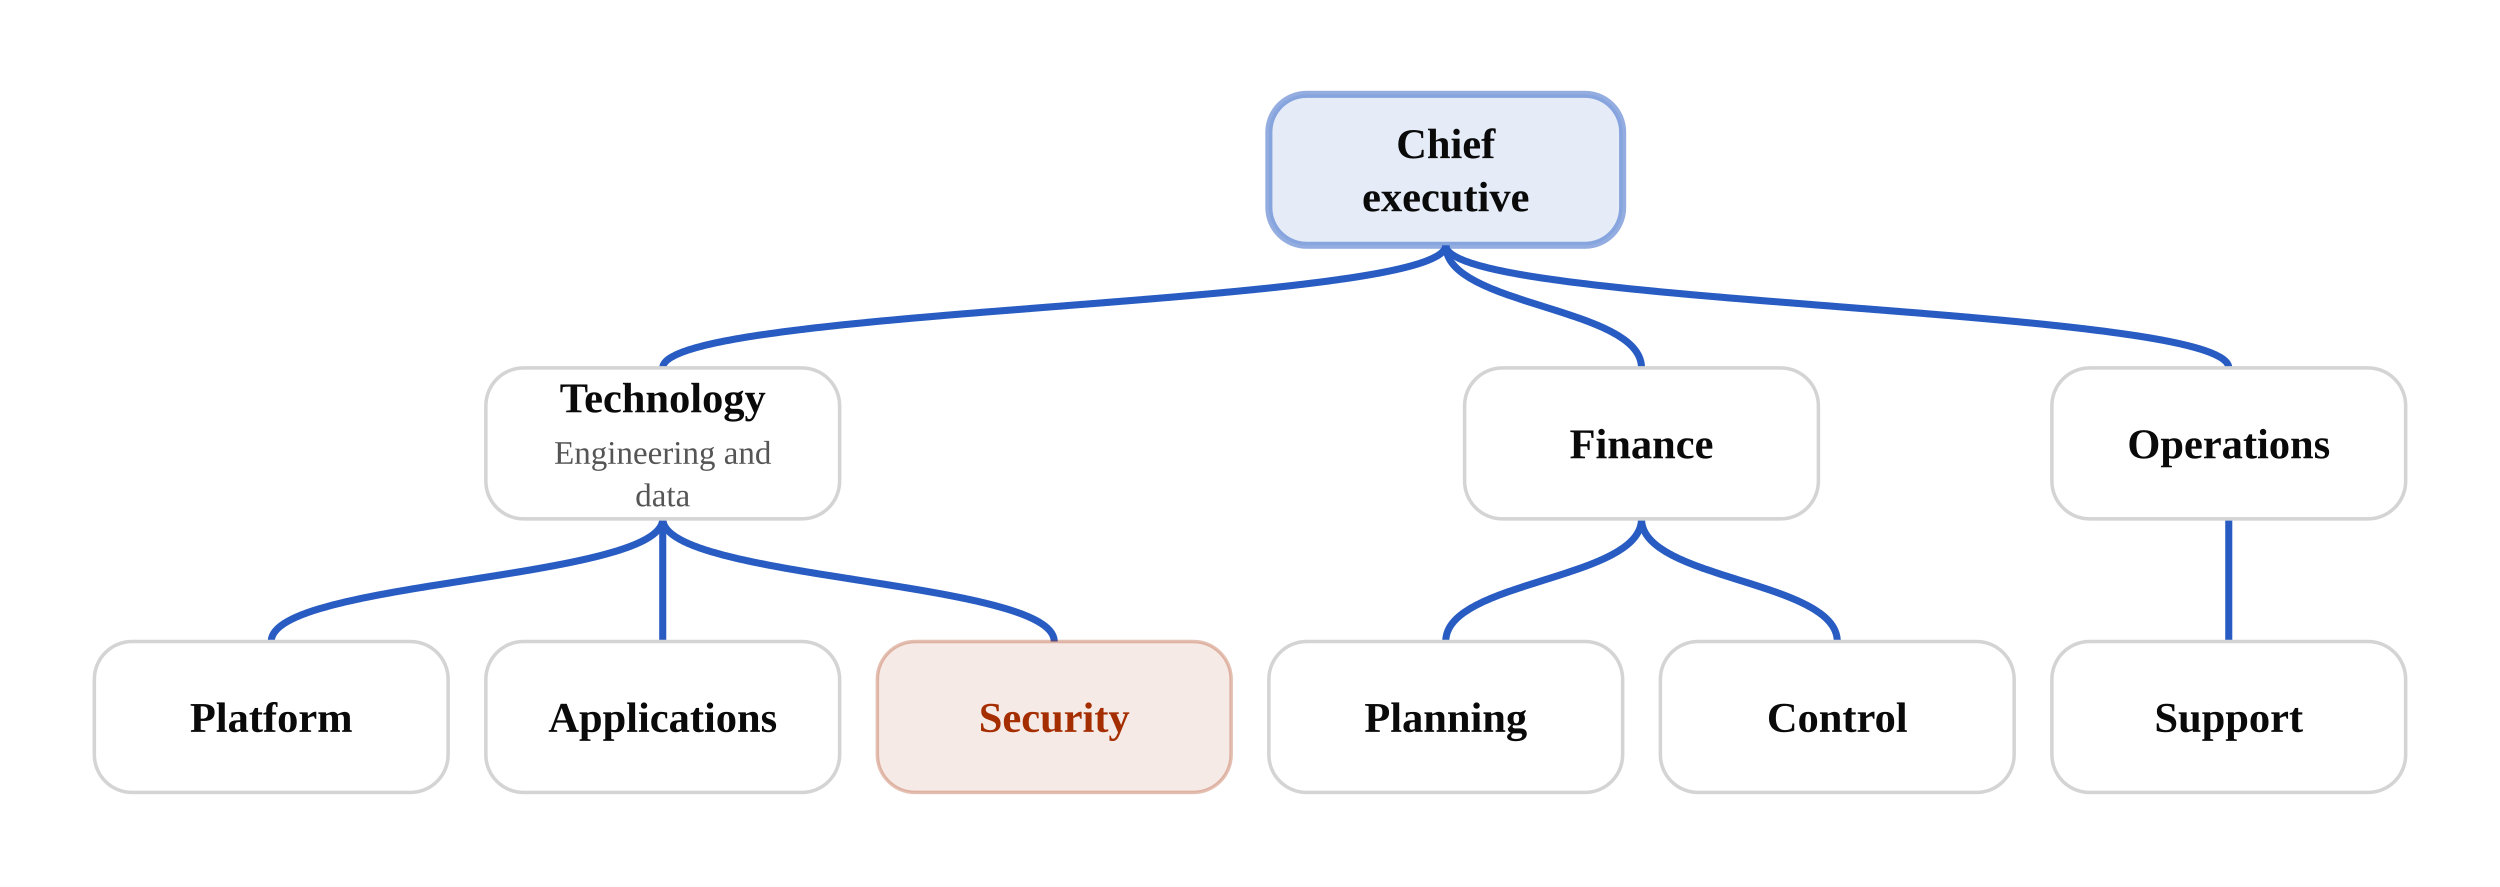
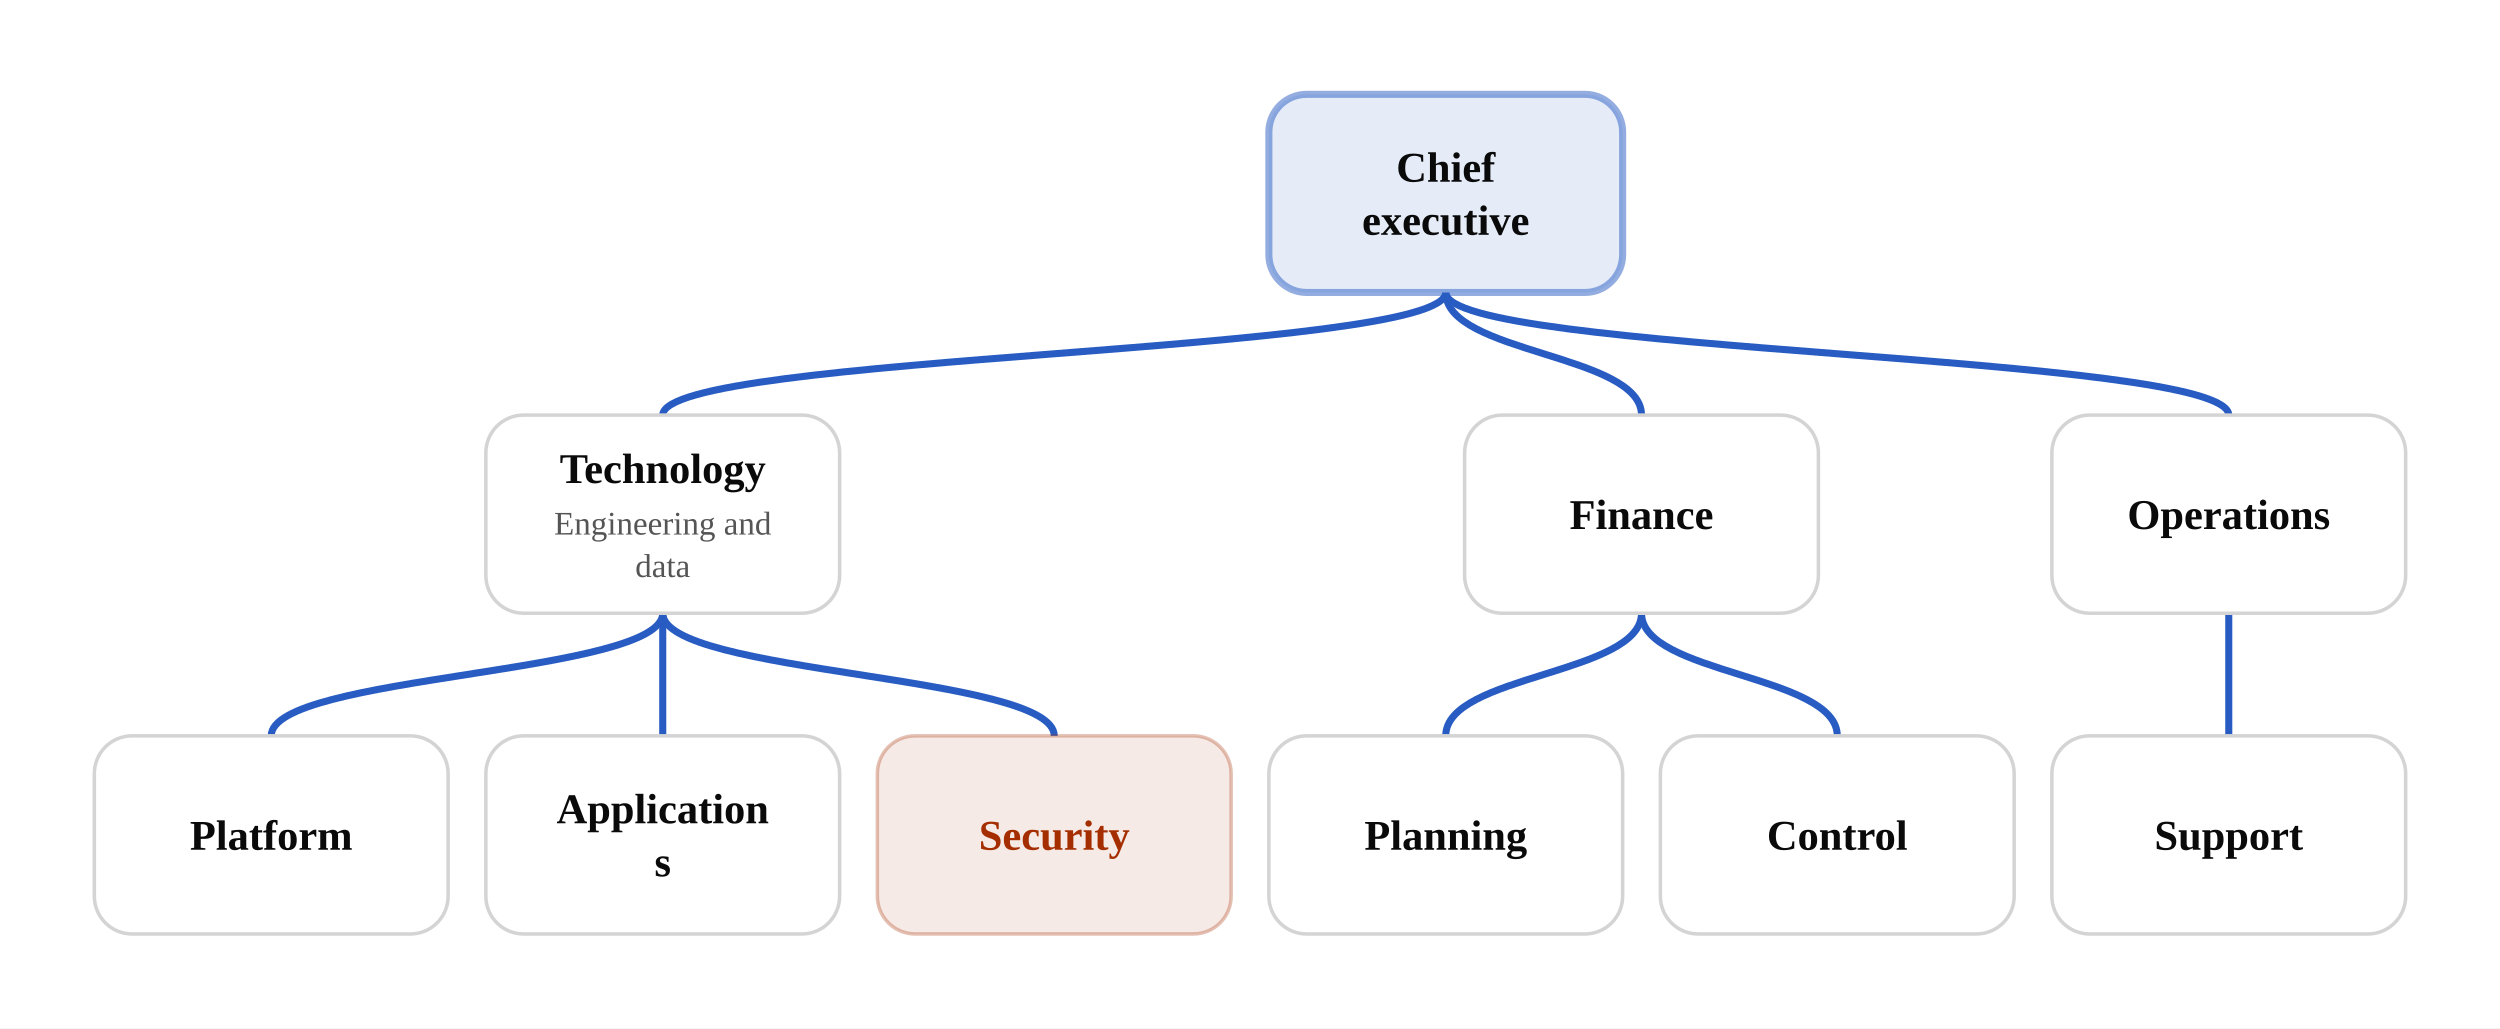
- <svg xmlns="http://www.w3.org/2000/svg" viewBox="0 0 1060 376" class="av-org" width="1060" height="376" role="img">
+ <svg xmlns="http://www.w3.org/2000/svg" viewBox="0 0 1060 436" class="av-org" width="1060" height="436" role="img">
  <style>.av-org{--av-font:Inter,system-ui,sans-serif}.av-org text{font-family:var(--av-font,inherit)}.av-org .pulse{opacity:0}</style>
-   <rect width="1060" height="376" fill="#ffffff" />
+   <rect width="1060" height="436" fill="#ffffff" />
  <g class="edge" data-t="cto plat">
-     <path class="line" d="M281,220 C281,246 115,246 115,272" fill="none" stroke="#285cc2" stroke-width="3" stroke-linecap="round" pathLength="1" />
-     <circle class="pulse" r="5.5" fill="#285cc2" style="offset-path:path('M281,220 C281,246 115,246 115,272')" />
+     <path class="line" d="M281,260 C281,286 115,286 115,312" fill="none" stroke="#285cc2" stroke-width="3" stroke-linecap="round" pathLength="1" />
+     <circle class="pulse" r="5.5" fill="#285cc2" style="offset-path:path('M281,260 C281,286 115,286 115,312')" />
  </g>
  <g class="edge" data-t="cto app">
-     <path class="line" d="M281,220 C281,246 281,246 281,272" fill="none" stroke="#285cc2" stroke-width="3" stroke-linecap="round" pathLength="1" />
-     <circle class="pulse" r="5.5" fill="#285cc2" style="offset-path:path('M281,220 C281,246 281,246 281,272')" />
+     <path class="line" d="M281,260 C281,286 281,286 281,312" fill="none" stroke="#285cc2" stroke-width="3" stroke-linecap="round" pathLength="1" />
+     <circle class="pulse" r="5.5" fill="#285cc2" style="offset-path:path('M281,260 C281,286 281,286 281,312')" />
  </g>
  <g class="edge" data-t="cto sec">
-     <path class="line" d="M281,220 C281,246 447,246 447,272" fill="none" stroke="#285cc2" stroke-width="3" stroke-linecap="round" pathLength="1" />
-     <circle class="pulse" r="5.5" fill="#285cc2" style="offset-path:path('M281,220 C281,246 447,246 447,272')" />
+     <path class="line" d="M281,260 C281,286 447,286 447,312" fill="none" stroke="#285cc2" stroke-width="3" stroke-linecap="round" pathLength="1" />
+     <circle class="pulse" r="5.5" fill="#285cc2" style="offset-path:path('M281,260 C281,286 447,286 447,312')" />
  </g>
  <g class="edge" data-t="ceo cto">
-     <path class="line" d="M613,104 C613,130 281,130 281,156" fill="none" stroke="#285cc2" stroke-width="3" stroke-linecap="round" pathLength="1" />
-     <circle class="pulse" r="5.5" fill="#285cc2" style="offset-path:path('M613,104 C613,130 281,130 281,156')" />
+     <path class="line" d="M613,124 C613,150 281,150 281,176" fill="none" stroke="#285cc2" stroke-width="3" stroke-linecap="round" pathLength="1" />
+     <circle class="pulse" r="5.5" fill="#285cc2" style="offset-path:path('M613,124 C613,150 281,150 281,176')" />
  </g>
  <g class="edge" data-t="cfo fpa">
-     <path class="line" d="M696,220 C696,246 613,246 613,272" fill="none" stroke="#285cc2" stroke-width="3" stroke-linecap="round" pathLength="1" />
-     <circle class="pulse" r="5.5" fill="#285cc2" style="offset-path:path('M696,220 C696,246 613,246 613,272')" />
+     <path class="line" d="M696,260 C696,286 613,286 613,312" fill="none" stroke="#285cc2" stroke-width="3" stroke-linecap="round" pathLength="1" />
+     <circle class="pulse" r="5.5" fill="#285cc2" style="offset-path:path('M696,260 C696,286 613,286 613,312')" />
  </g>
  <g class="edge" data-t="cfo ctl">
-     <path class="line" d="M696,220 C696,246 779,246 779,272" fill="none" stroke="#285cc2" stroke-width="3" stroke-linecap="round" pathLength="1" />
-     <circle class="pulse" r="5.5" fill="#285cc2" style="offset-path:path('M696,220 C696,246 779,246 779,272')" />
+     <path class="line" d="M696,260 C696,286 779,286 779,312" fill="none" stroke="#285cc2" stroke-width="3" stroke-linecap="round" pathLength="1" />
+     <circle class="pulse" r="5.5" fill="#285cc2" style="offset-path:path('M696,260 C696,286 779,286 779,312')" />
  </g>
  <g class="edge" data-t="ceo cfo">
-     <path class="line" d="M613,104 C613,130 696,130 696,156" fill="none" stroke="#285cc2" stroke-width="3" stroke-linecap="round" pathLength="1" />
-     <circle class="pulse" r="5.5" fill="#285cc2" style="offset-path:path('M613,104 C613,130 696,130 696,156')" />
+     <path class="line" d="M613,124 C613,150 696,150 696,176" fill="none" stroke="#285cc2" stroke-width="3" stroke-linecap="round" pathLength="1" />
+     <circle class="pulse" r="5.5" fill="#285cc2" style="offset-path:path('M613,124 C613,150 696,150 696,176')" />
  </g>
  <g class="edge" data-t="coo sup">
-     <path class="line" d="M945,220 C945,246 945,246 945,272" fill="none" stroke="#285cc2" stroke-width="3" stroke-linecap="round" pathLength="1" />
-     <circle class="pulse" r="5.5" fill="#285cc2" style="offset-path:path('M945,220 C945,246 945,246 945,272')" />
+     <path class="line" d="M945,260 C945,286 945,286 945,312" fill="none" stroke="#285cc2" stroke-width="3" stroke-linecap="round" pathLength="1" />
+     <circle class="pulse" r="5.5" fill="#285cc2" style="offset-path:path('M945,260 C945,286 945,286 945,312')" />
  </g>
  <g class="edge" data-t="ceo coo">
-     <path class="line" d="M613,104 C613,130 945,130 945,156" fill="none" stroke="#285cc2" stroke-width="3" stroke-linecap="round" pathLength="1" />
-     <circle class="pulse" r="5.5" fill="#285cc2" style="offset-path:path('M613,104 C613,130 945,130 945,156')" />
+     <path class="line" d="M613,124 C613,150 945,150 945,176" fill="none" stroke="#285cc2" stroke-width="3" stroke-linecap="round" pathLength="1" />
+     <circle class="pulse" r="5.5" fill="#285cc2" style="offset-path:path('M613,124 C613,150 945,150 945,176')" />
  </g>
  <g class="node" data-id="plat" data-t="plat cto">
-     <rect x="40" y="272" width="150" height="64" rx="16" fill="#ffffff" />
-     <rect x="40" y="272" width="150" height="64" rx="16" fill="none" stroke="#d4d4d4" stroke-width="1.5" />
-     <text x="115" y="310.3" text-anchor="middle" font-size="18" font-weight="600" fill="#0a0a0a">Platform</text>
+     <rect x="40" y="312" width="150" height="84" rx="16" fill="#ffffff" />
+     <rect x="40" y="312" width="150" height="84" rx="16" fill="none" stroke="#d4d4d4" stroke-width="1.5" />
+     <text x="115" y="360.3" text-anchor="middle" font-size="18" font-weight="600" fill="#0a0a0a">Platform</text>
  </g>
  <g class="node" data-id="app" data-t="app cto">
-     <rect x="206" y="272" width="150" height="64" rx="16" fill="#ffffff" />
-     <rect x="206" y="272" width="150" height="64" rx="16" fill="none" stroke="#d4d4d4" stroke-width="1.5" />
-     <text x="281" y="310.3" text-anchor="middle" font-size="18" font-weight="600" fill="#0a0a0a">Applications</text>
+     <rect x="206" y="312" width="150" height="84" rx="16" fill="#ffffff" />
+     <rect x="206" y="312" width="150" height="84" rx="16" fill="none" stroke="#d4d4d4" stroke-width="1.5" />
+     <text x="281" y="349.05" text-anchor="middle" font-size="18" font-weight="600" fill="#0a0a0a">Application</text>
+     <text x="281" y="371.55" text-anchor="middle" font-size="18" font-weight="600" fill="#0a0a0a">s</text>
  </g>
  <g class="node" data-id="sec" data-t="sec cto">
-     <rect x="372" y="272" width="150" height="64" rx="16" fill="#ffffff" />
-     <rect x="372" y="272" width="150" height="64" rx="16" fill="#a52e00" stroke="#a52e00" fill-opacity="0.1" stroke-opacity="0.3" stroke-width="1.5" />
-     <text x="447" y="310.3" text-anchor="middle" font-size="18" font-weight="600" fill="#a52e00">Security</text>
+     <rect x="372" y="312" width="150" height="84" rx="16" fill="#ffffff" />
+     <rect x="372" y="312" width="150" height="84" rx="16" fill="#a52e00" stroke="#a52e00" fill-opacity="0.1" stroke-opacity="0.3" stroke-width="1.5" />
+     <text x="447" y="360.3" text-anchor="middle" font-size="18" font-weight="600" fill="#a52e00">Security</text>
  </g>
  <g class="node" data-id="cto" data-t="cto ceo plat app sec">
-     <rect x="206" y="156" width="150" height="64" rx="16" fill="#ffffff" />
-     <rect x="206" y="156" width="150" height="64" rx="16" fill="none" stroke="#d4d4d4" stroke-width="1.5" />
-     <text x="281" y="174.8" text-anchor="middle" font-size="18" font-weight="600" fill="#0a0a0a">Technology</text>
-     <text x="281" y="196.65" text-anchor="middle" font-size="14" font-weight="400" fill="#555555">Engineering and</text>
-     <text x="281" y="214.65" text-anchor="middle" font-size="14" font-weight="400" fill="#555555">data</text>
+     <rect x="206" y="176" width="150" height="84" rx="16" fill="#ffffff" />
+     <rect x="206" y="176" width="150" height="84" rx="16" fill="none" stroke="#d4d4d4" stroke-width="1.5" />
+     <text x="281" y="204.8" text-anchor="middle" font-size="18" font-weight="600" fill="#0a0a0a">Technology</text>
+     <text x="281" y="226.65" text-anchor="middle" font-size="14" font-weight="400" fill="#555555">Engineering and</text>
+     <text x="281" y="244.65" text-anchor="middle" font-size="14" font-weight="400" fill="#555555">data</text>
  </g>
  <g class="node" data-id="fpa" data-t="fpa cfo">
-     <rect x="538" y="272" width="150" height="64" rx="16" fill="#ffffff" />
-     <rect x="538" y="272" width="150" height="64" rx="16" fill="none" stroke="#d4d4d4" stroke-width="1.5" />
-     <text x="613" y="310.3" text-anchor="middle" font-size="18" font-weight="600" fill="#0a0a0a">Planning</text>
+     <rect x="538" y="312" width="150" height="84" rx="16" fill="#ffffff" />
+     <rect x="538" y="312" width="150" height="84" rx="16" fill="none" stroke="#d4d4d4" stroke-width="1.5" />
+     <text x="613" y="360.3" text-anchor="middle" font-size="18" font-weight="600" fill="#0a0a0a">Planning</text>
  </g>
  <g class="node" data-id="ctl" data-t="ctl cfo">
-     <rect x="704" y="272" width="150" height="64" rx="16" fill="#ffffff" />
-     <rect x="704" y="272" width="150" height="64" rx="16" fill="none" stroke="#d4d4d4" stroke-width="1.5" />
-     <text x="779" y="310.3" text-anchor="middle" font-size="18" font-weight="600" fill="#0a0a0a">Control</text>
+     <rect x="704" y="312" width="150" height="84" rx="16" fill="#ffffff" />
+     <rect x="704" y="312" width="150" height="84" rx="16" fill="none" stroke="#d4d4d4" stroke-width="1.5" />
+     <text x="779" y="360.3" text-anchor="middle" font-size="18" font-weight="600" fill="#0a0a0a">Control</text>
  </g>
  <g class="node" data-id="cfo" data-t="cfo ceo fpa ctl">
-     <rect x="621" y="156" width="150" height="64" rx="16" fill="#ffffff" />
-     <rect x="621" y="156" width="150" height="64" rx="16" fill="none" stroke="#d4d4d4" stroke-width="1.5" />
-     <text x="696" y="194.3" text-anchor="middle" font-size="18" font-weight="600" fill="#0a0a0a">Finance</text>
+     <rect x="621" y="176" width="150" height="84" rx="16" fill="#ffffff" />
+     <rect x="621" y="176" width="150" height="84" rx="16" fill="none" stroke="#d4d4d4" stroke-width="1.5" />
+     <text x="696" y="224.3" text-anchor="middle" font-size="18" font-weight="600" fill="#0a0a0a">Finance</text>
  </g>
  <g class="node" data-id="sup" data-t="sup coo">
-     <rect x="870" y="272" width="150" height="64" rx="16" fill="#ffffff" />
-     <rect x="870" y="272" width="150" height="64" rx="16" fill="none" stroke="#d4d4d4" stroke-width="1.5" />
-     <text x="945" y="310.3" text-anchor="middle" font-size="18" font-weight="600" fill="#0a0a0a">Support</text>
+     <rect x="870" y="312" width="150" height="84" rx="16" fill="#ffffff" />
+     <rect x="870" y="312" width="150" height="84" rx="16" fill="none" stroke="#d4d4d4" stroke-width="1.5" />
+     <text x="945" y="360.3" text-anchor="middle" font-size="18" font-weight="600" fill="#0a0a0a">Support</text>
  </g>
  <g class="node" data-id="coo" data-t="coo ceo sup">
-     <rect x="870" y="156" width="150" height="64" rx="16" fill="#ffffff" />
-     <rect x="870" y="156" width="150" height="64" rx="16" fill="none" stroke="#d4d4d4" stroke-width="1.5" />
-     <text x="945" y="194.3" text-anchor="middle" font-size="18" font-weight="600" fill="#0a0a0a">Operations</text>
+     <rect x="870" y="176" width="150" height="84" rx="16" fill="#ffffff" />
+     <rect x="870" y="176" width="150" height="84" rx="16" fill="none" stroke="#d4d4d4" stroke-width="1.5" />
+     <text x="945" y="224.3" text-anchor="middle" font-size="18" font-weight="600" fill="#0a0a0a">Operations</text>
  </g>
  <g class="node" data-id="ceo" data-t="ceo cto cfo coo">
-     <rect x="538" y="40" width="150" height="64" rx="16" fill="#ffffff" />
-     <rect x="538" y="40" width="150" height="64" rx="16" fill="#285cc2" stroke="#285cc2" fill-opacity="0.12" stroke-opacity="0.5" stroke-width="3" />
-     <text x="613" y="67.05" text-anchor="middle" font-size="18" font-weight="600" fill="#0a0a0a">Chief</text>
-     <text x="613" y="89.55" text-anchor="middle" font-size="18" font-weight="600" fill="#0a0a0a">executive</text>
+     <rect x="538" y="40" width="150" height="84" rx="16" fill="#ffffff" />
+     <rect x="538" y="40" width="150" height="84" rx="16" fill="#285cc2" stroke="#285cc2" fill-opacity="0.12" stroke-opacity="0.5" stroke-width="3" />
+     <text x="613" y="77.05" text-anchor="middle" font-size="18" font-weight="600" fill="#0a0a0a">Chief</text>
+     <text x="613" y="99.55" text-anchor="middle" font-size="18" font-weight="600" fill="#0a0a0a">executive</text>
  </g>
</svg>
